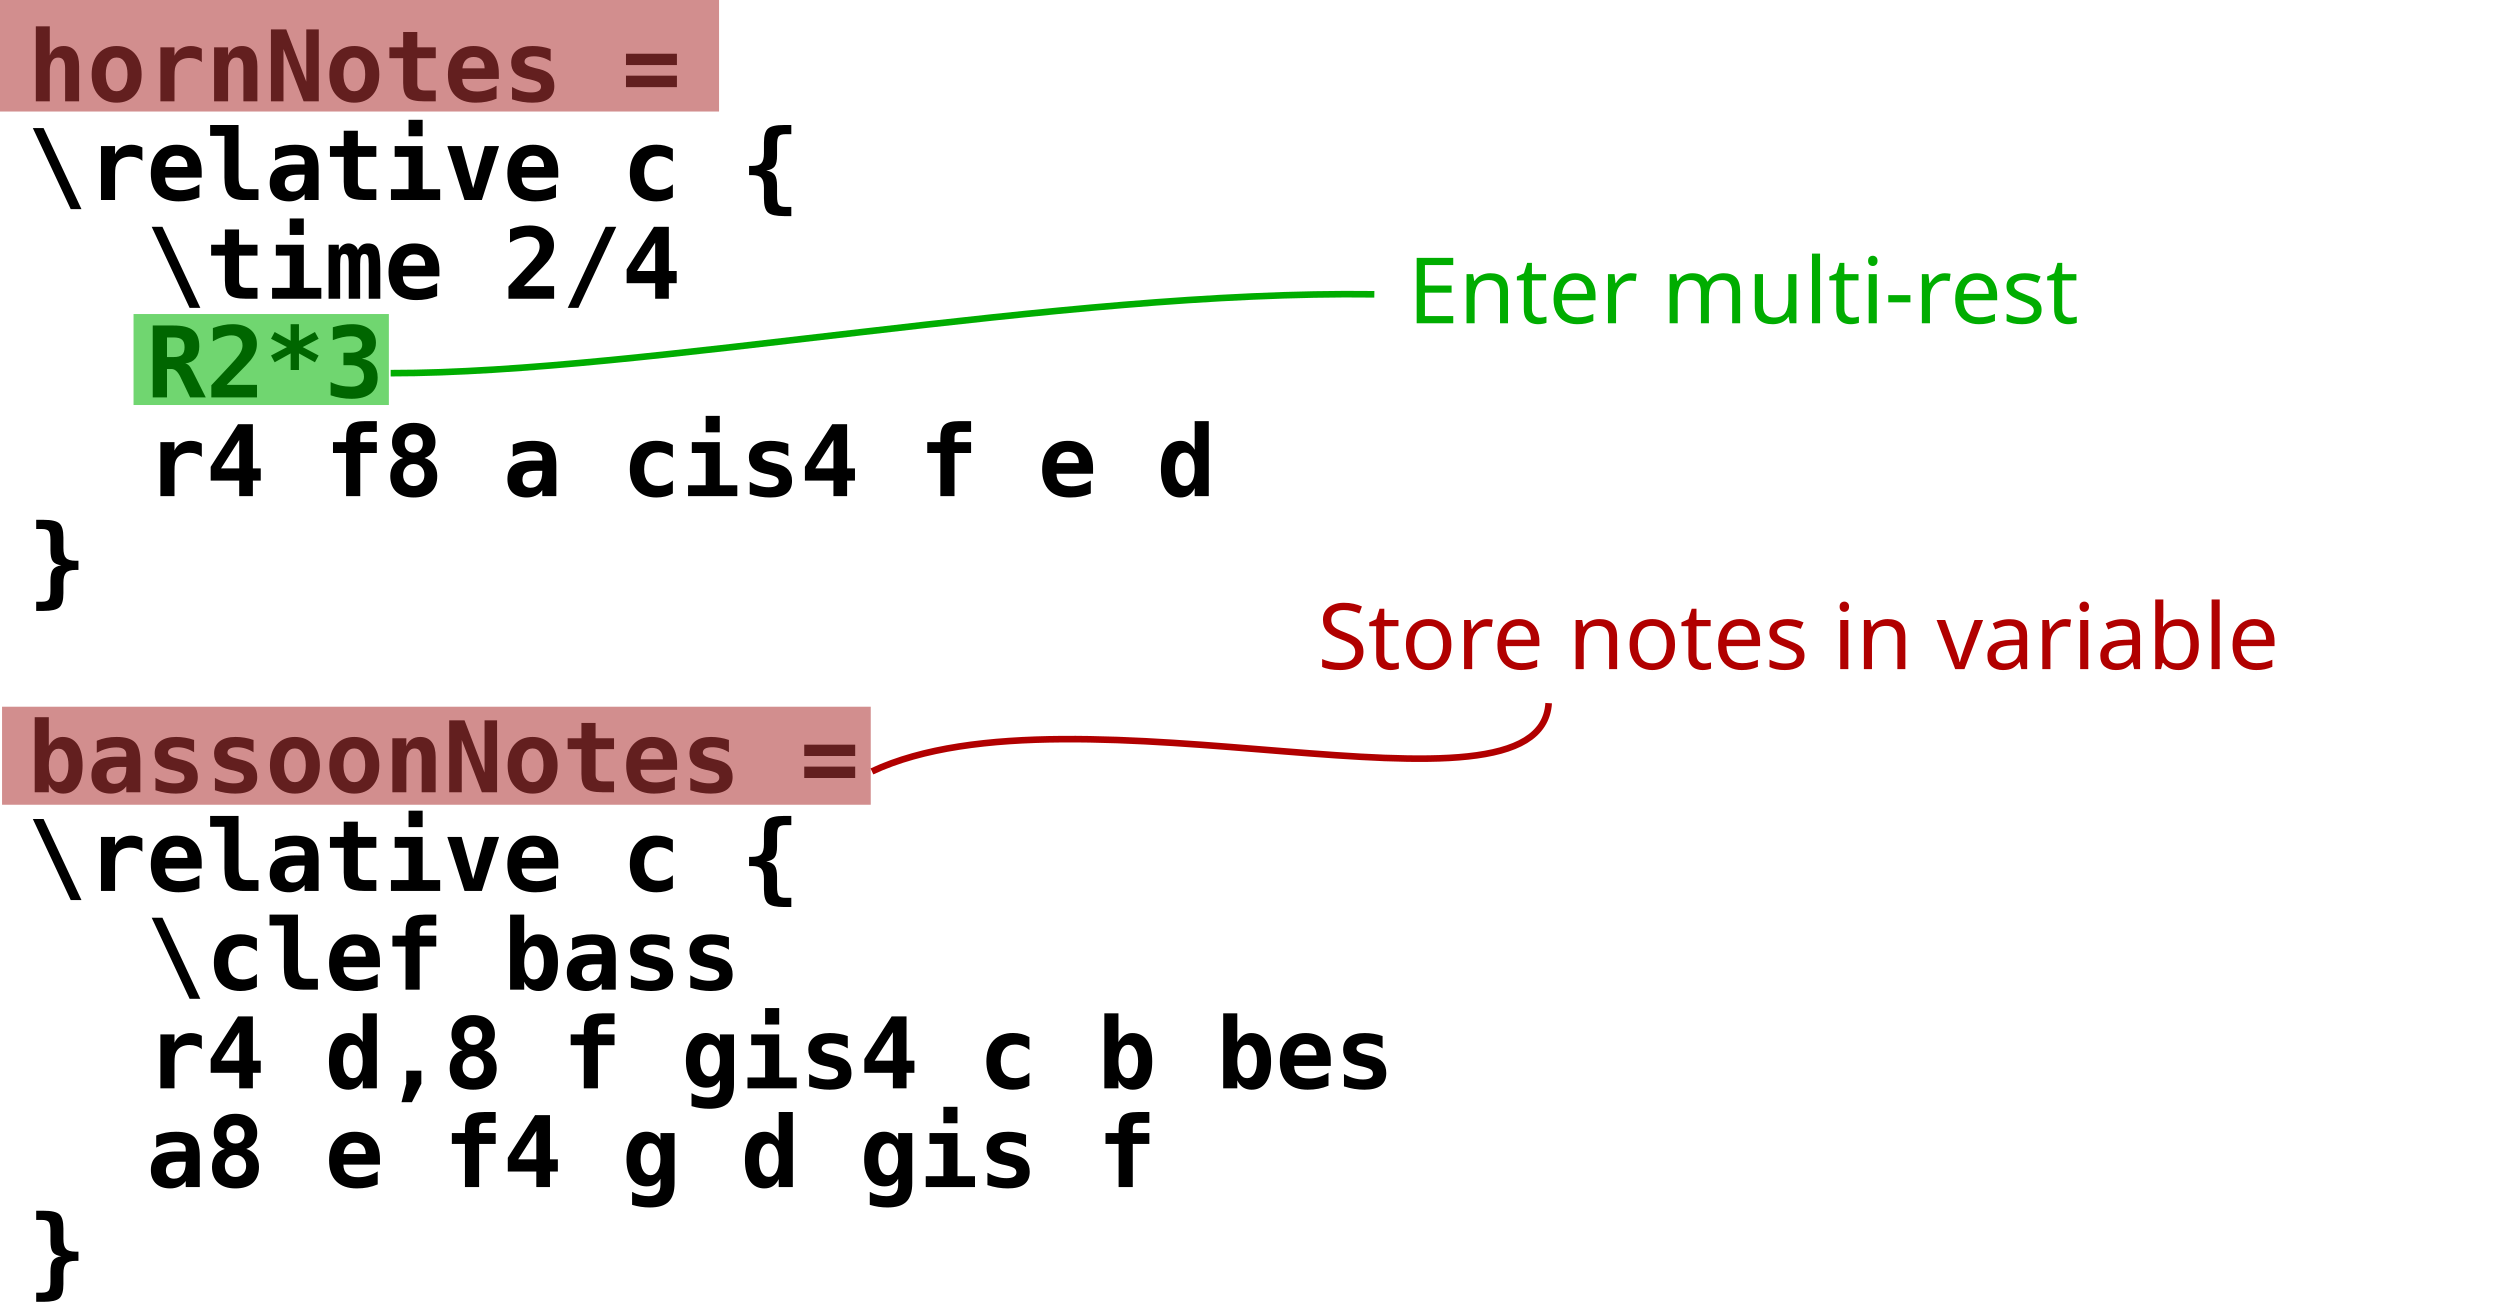
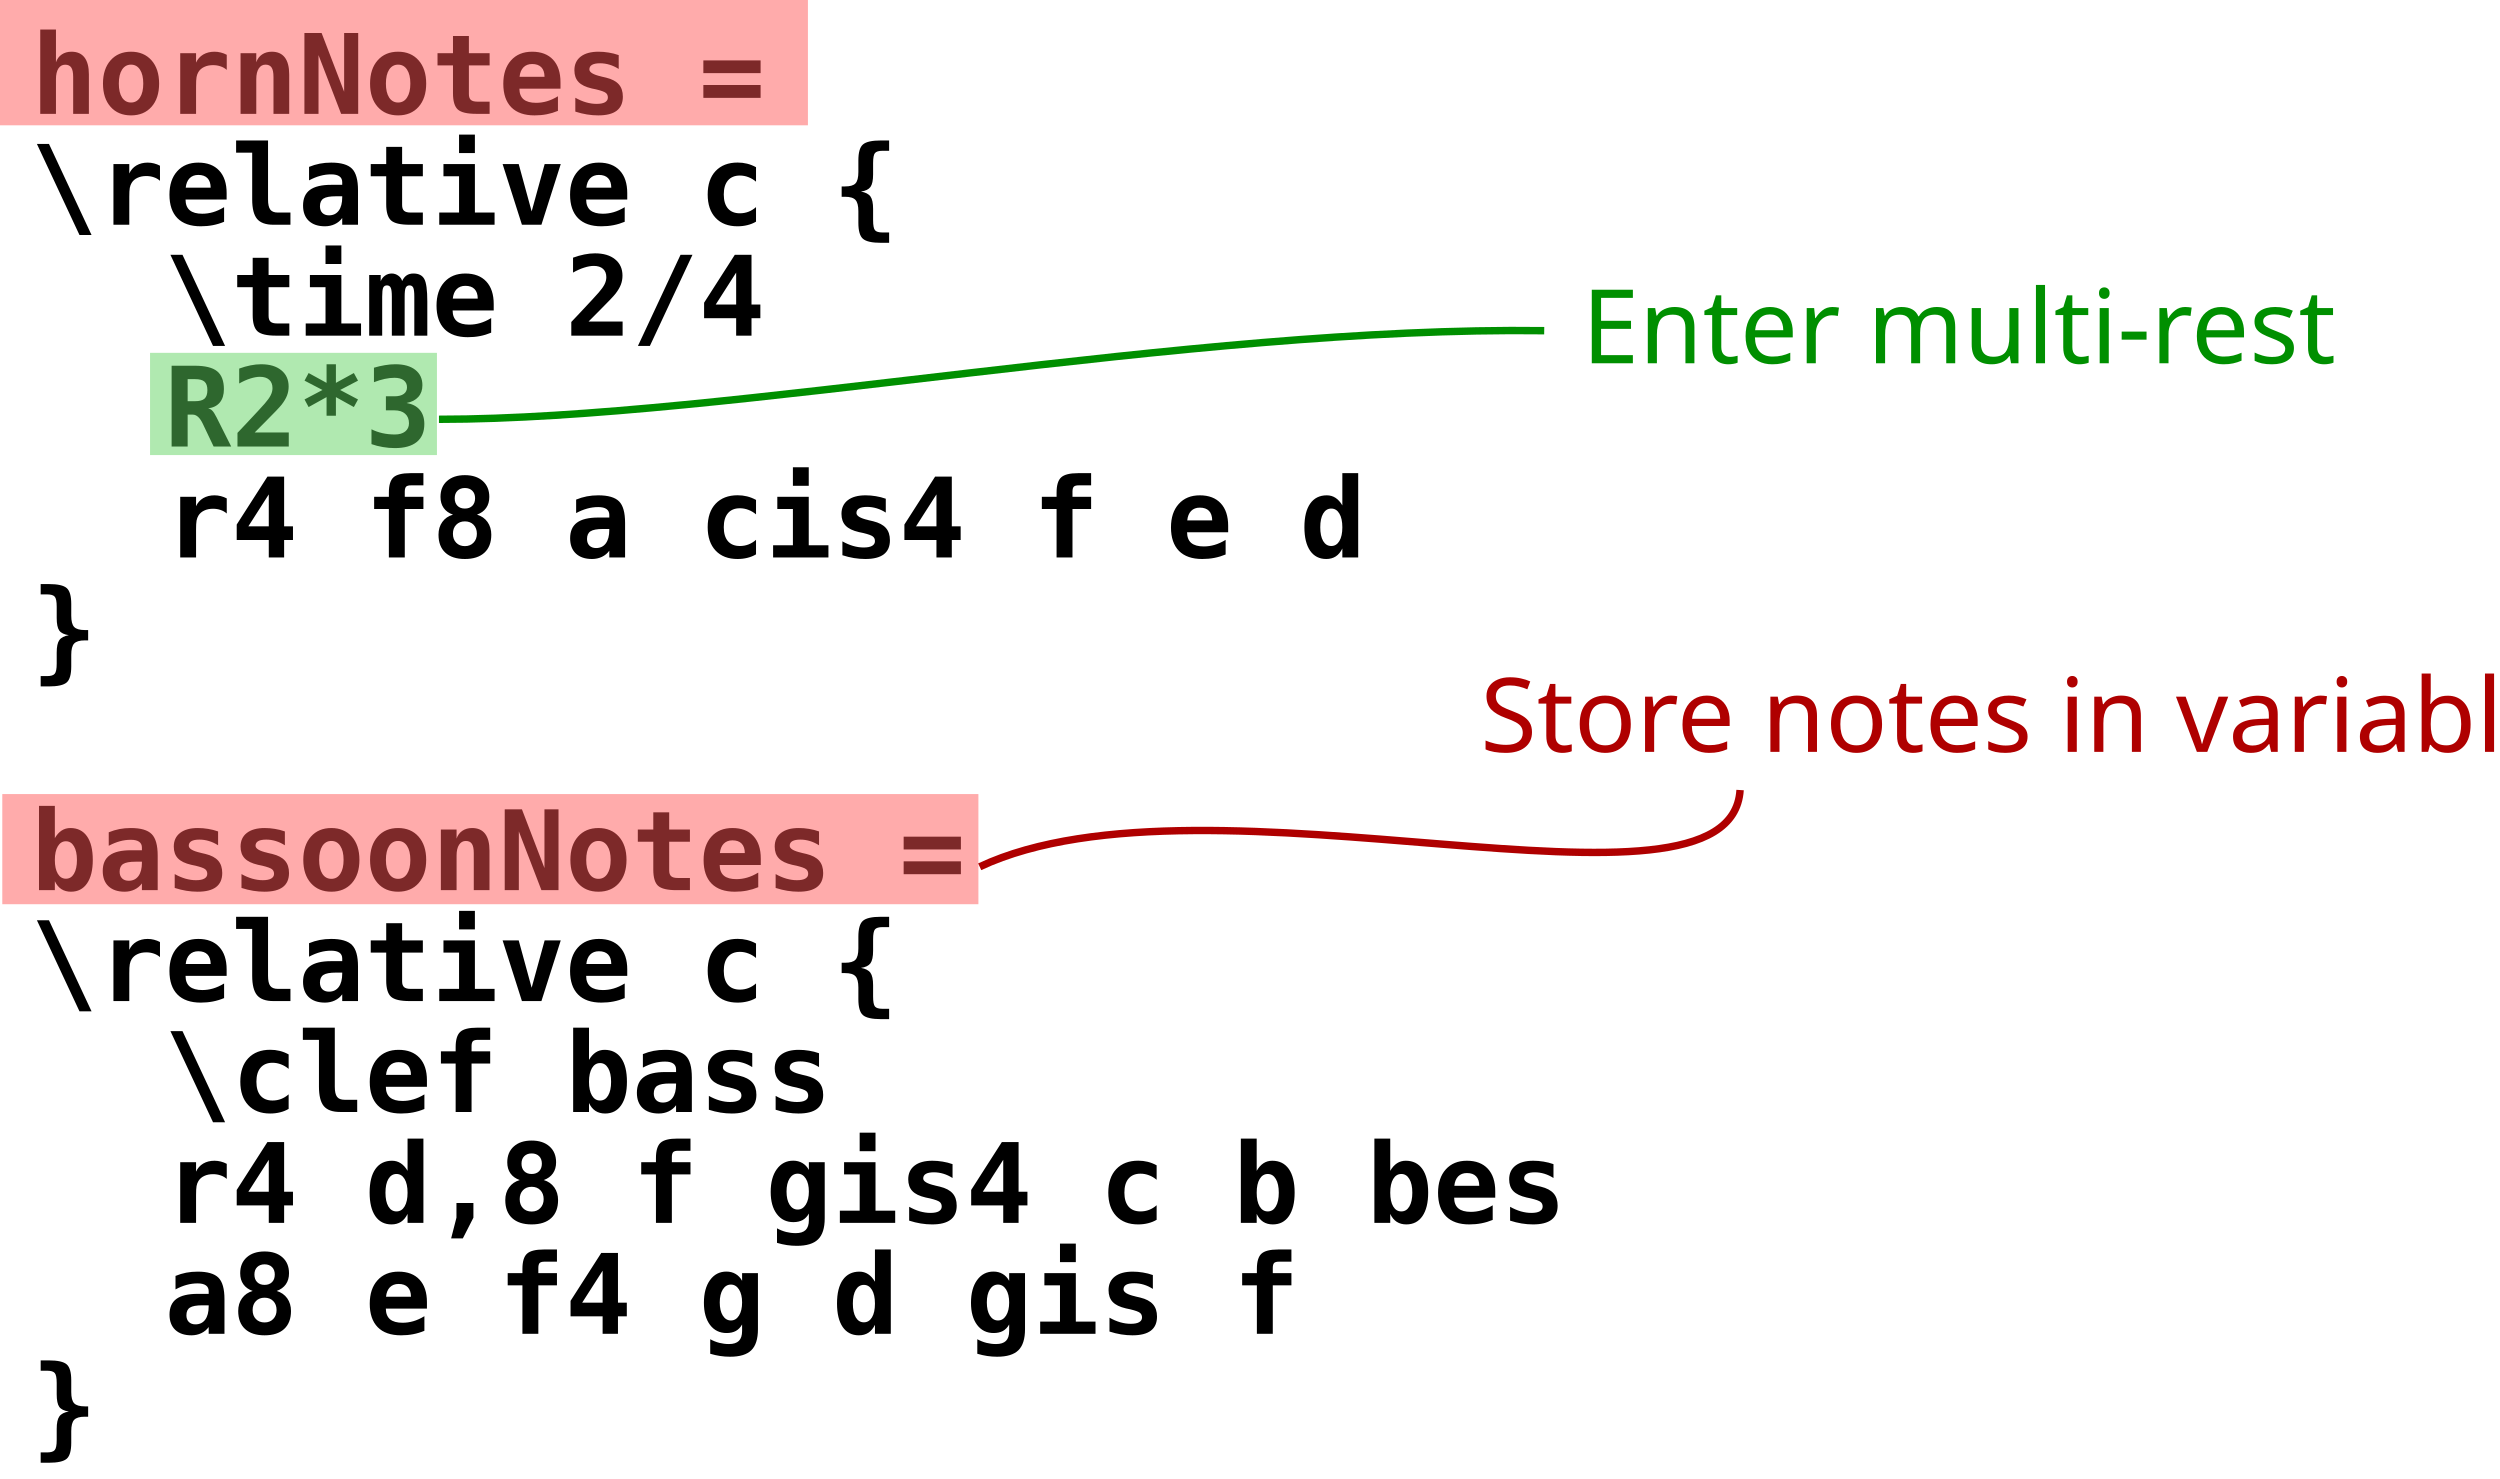
- <svg xmlns="http://www.w3.org/2000/svg" height="373.279" width="709.201" id="svg548" xml:space="preserve" version="1.0">
+ <svg xmlns="http://www.w3.org/2000/svg" height="373.279" width="631.183" id="svg548" xml:space="preserve" version="1.0">
  <defs id="defs550" />
  <text id="text555" y="28.739" x="7.799" style="font-size:28px;font-style:normal;font-variant:normal;font-weight:bold;font-stretch:normal;line-height:100%;writing-mode:lr-tb;text-anchor:start;fill:#000000;fill-opacity:1;stroke:none;stroke-width:1pt;stroke-linecap:butt;stroke-linejoin:miter;stroke-opacity:1;font-family:Luxi Mono">
    <tspan id="tspan1190" y="28.739" x="7.799">hornNotes =</tspan>
    <tspan id="tspan1192" y="56.739" x="7.799">\relative c {</tspan>
    <tspan id="tspan1194" y="84.739" x="7.799">  \time 2/4</tspan>
    <tspan id="tspan1196" y="112.739" x="7.799">  R2*3</tspan>
    <tspan id="tspan1198" y="140.739" x="7.799">  r4 f8 a cis4 f e d</tspan>
    <tspan id="tspan1200" y="168.739" x="7.799">}</tspan>
    <tspan id="tspan1202" y="196.739" x="7.799" />
    <tspan id="tspan1204" y="224.739" x="7.799">bassoonNotes =</tspan>
    <tspan id="tspan1206" y="252.739" x="7.799">\relative c {</tspan>
    <tspan id="tspan1208" y="280.739" x="7.799">  \clef bass</tspan>
    <tspan id="tspan1210" y="308.739" x="7.799">  r4 d,8 f gis4 c b bes</tspan>
    <tspan id="tspan1212" y="336.739" x="7.799">  a8 e f4 g d gis f</tspan>
-     <tspan id="tspan1226" y="364.739" x="7.799">} </tspan>
+     <tspan id="tspan1226" y="364.739" x="7.799">}</tspan>
  </text>
-   <rect y="89.084" x="37.882" height="25.81" width="72.433" id="rect662" style="font-size:12px;fill:#01b500;fill-opacity:0.562;fill-rule:evenodd;stroke:none;stroke-width:1pt;stroke-opacity:1" />
-   <rect y="0" x="0" height="31.637" width="203.979" id="rect663" style="font-size:12px;fill:#af3738;fill-opacity:0.565;fill-rule:evenodd;stroke-width:1pt" />
-   <rect y="200.481" x="0.579" height="27.81" width="246.439" id="rect664" style="font-size:12px;fill:#af3738;fill-opacity:0.565;fill-rule:evenodd;stroke-width:1pt" />
-   <path id="path665" d="M 110.824,105.86 C 183.824,105.86 300.389,82.311 389.873,83.489" style="fill:none;fill-opacity:1;fill-rule:evenodd;stroke:#00ad00;stroke-width:1.875;stroke-linecap:butt;stroke-linejoin:miter;stroke-dasharray:none;stroke-opacity:1" />
-   <path id="path666" d="M 247.349,218.836 C 305.042,191.755 436.971,237.143 439.325,199.465" style="fill:none;fill-opacity:1;fill-rule:evenodd;stroke:#b10000;stroke-width:1.875;stroke-linecap:butt;stroke-linejoin:miter;stroke-dasharray:none;stroke-opacity:1" />
-   <text id="text667" y="91.711" x="399.366" style="font-size:26px;font-style:normal;font-variant:normal;font-weight:normal;font-stretch:normal;line-height:100%;writing-mode:lr-tb;text-anchor:start;fill:#00ad00;fill-opacity:1;stroke:none;stroke-width:1pt;stroke-linecap:butt;stroke-linejoin:miter;stroke-opacity:1;font-family:Bitstream Charter">
+   <rect y="89.084" x="37.882" height="25.81" width="72.433" id="rect662" style="font-size:12px;fill:#5fd35f;fill-opacity:0.49;fill-rule:evenodd;stroke:none;stroke-width:1pt;stroke-opacity:1" />
+   <rect y="0" x="0" height="31.637" width="203.979" id="rect663" style="font-size:12px;fill:#ff5555;fill-opacity:0.49;fill-rule:evenodd;stroke-width:1pt" />
+   <rect y="200.481" x="0.579" height="27.81" width="246.439" id="rect664" style="font-size:12px;fill:#ff5555;fill-opacity:0.49;fill-rule:evenodd;stroke-width:1pt" />
+   <path id="path665" d="M 110.824,105.86 C 183.824,105.86 300.389,82.311 389.873,83.489" style="fill:none;fill-opacity:1;fill-rule:evenodd;stroke:#008f00;stroke-width:1.875;stroke-linecap:butt;stroke-linejoin:miter;stroke-dasharray:none;stroke-opacity:1" />
+   <path id="path666" d="M 247.349,218.836 C 305.042,191.755 436.971,237.143 439.325,199.465" style="fill:none;fill-opacity:1;fill-rule:evenodd;stroke:#af0000;stroke-width:1.875;stroke-linecap:butt;stroke-linejoin:miter;stroke-dasharray:none;stroke-opacity:1" />
+   <text id="text667" y="91.711" x="399.366" style="font-size:26px;font-style:normal;font-variant:normal;font-weight:normal;font-stretch:normal;line-height:100%;writing-mode:lr-tb;text-anchor:start;fill:#008f00;fill-opacity:1;stroke:none;stroke-width:1pt;stroke-linecap:butt;stroke-linejoin:miter;stroke-opacity:1;font-family:Bitstream Charter">
    <tspan y="91.711" x="399.366" id="tspan1315">Enter multi-rest</tspan>
  </text>
-   <text id="text674" y="189.823" x="373.74" style="font-size:26px;font-style:normal;font-variant:normal;font-weight:normal;font-stretch:normal;line-height:100%;writing-mode:lr-tb;text-anchor:start;fill:#b10000;fill-opacity:1;stroke:none;stroke-width:1pt;stroke-linecap:butt;stroke-linejoin:miter;stroke-opacity:1;font-family:Bitstream Charter">
+   <text id="text674" y="189.823" x="373.74" style="font-size:26px;font-style:normal;font-variant:normal;font-weight:normal;font-stretch:normal;line-height:100%;writing-mode:lr-tb;text-anchor:start;fill:#af0000;fill-opacity:1;stroke:none;stroke-width:1pt;stroke-linecap:butt;stroke-linejoin:miter;stroke-opacity:1;font-family:Bitstream Charter">
    <tspan y="189.823" x="373.74" id="tspan1317">Store notes in variable</tspan>
  </text>
</svg>
